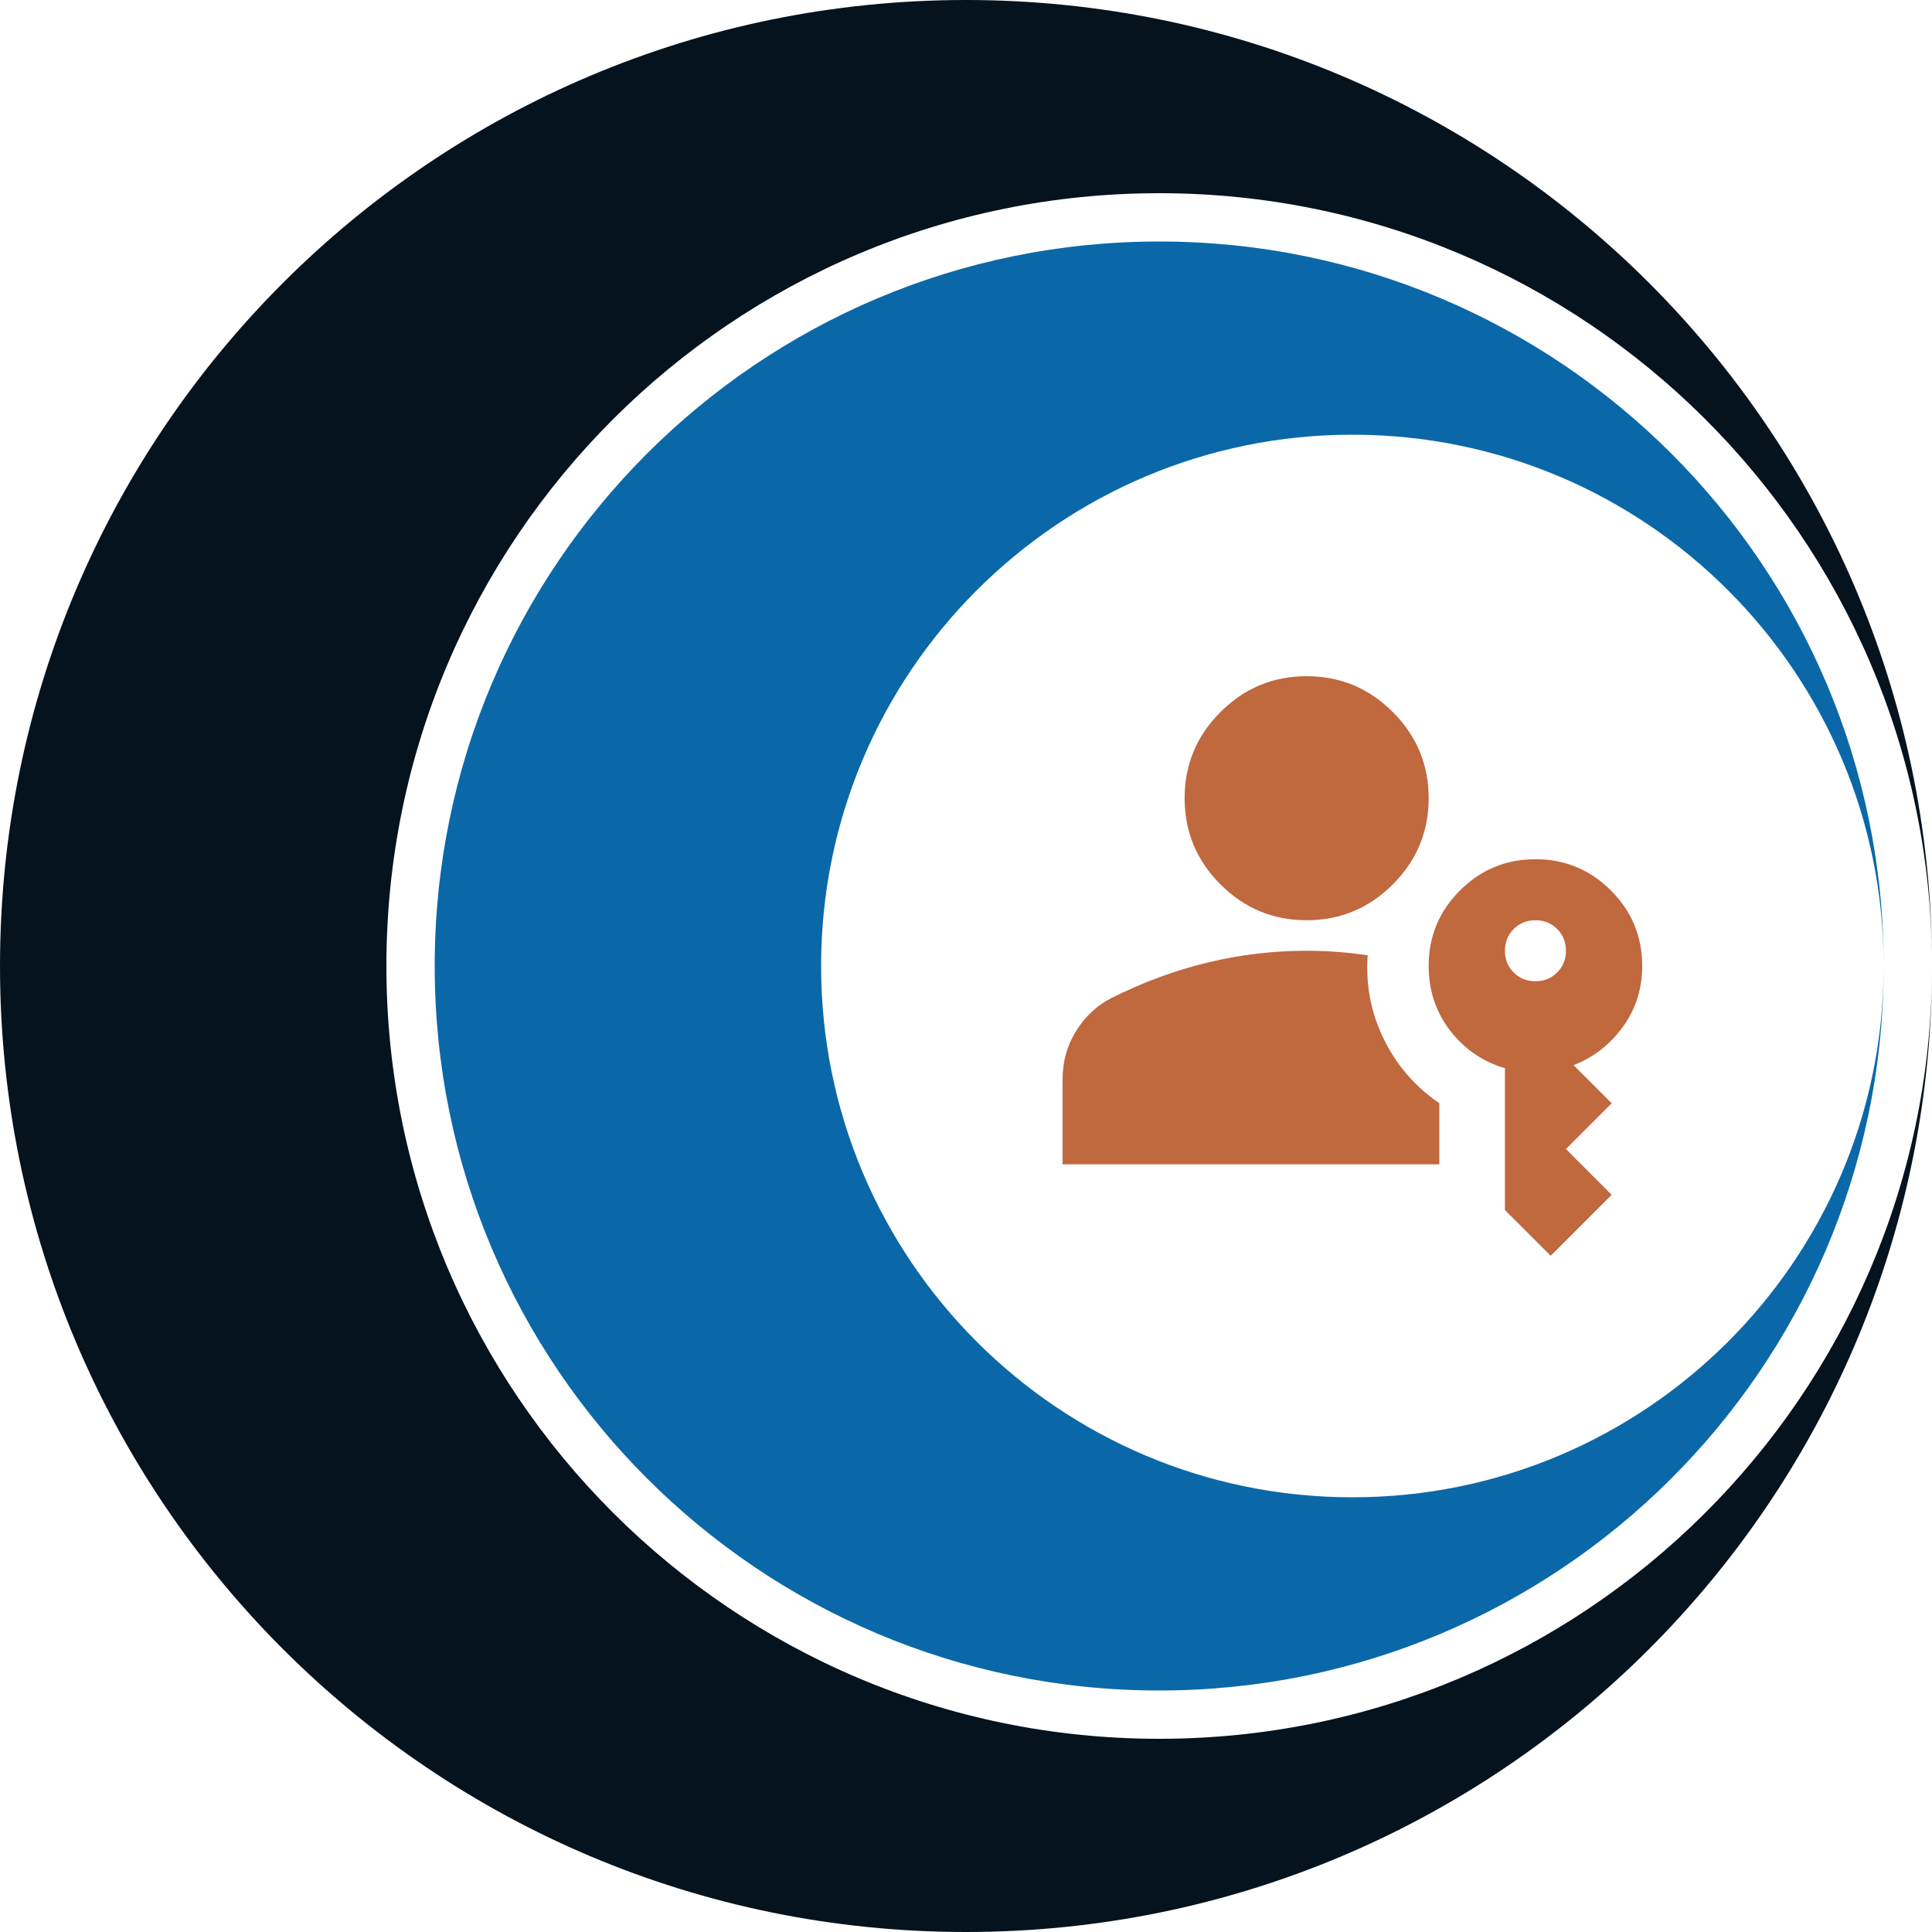
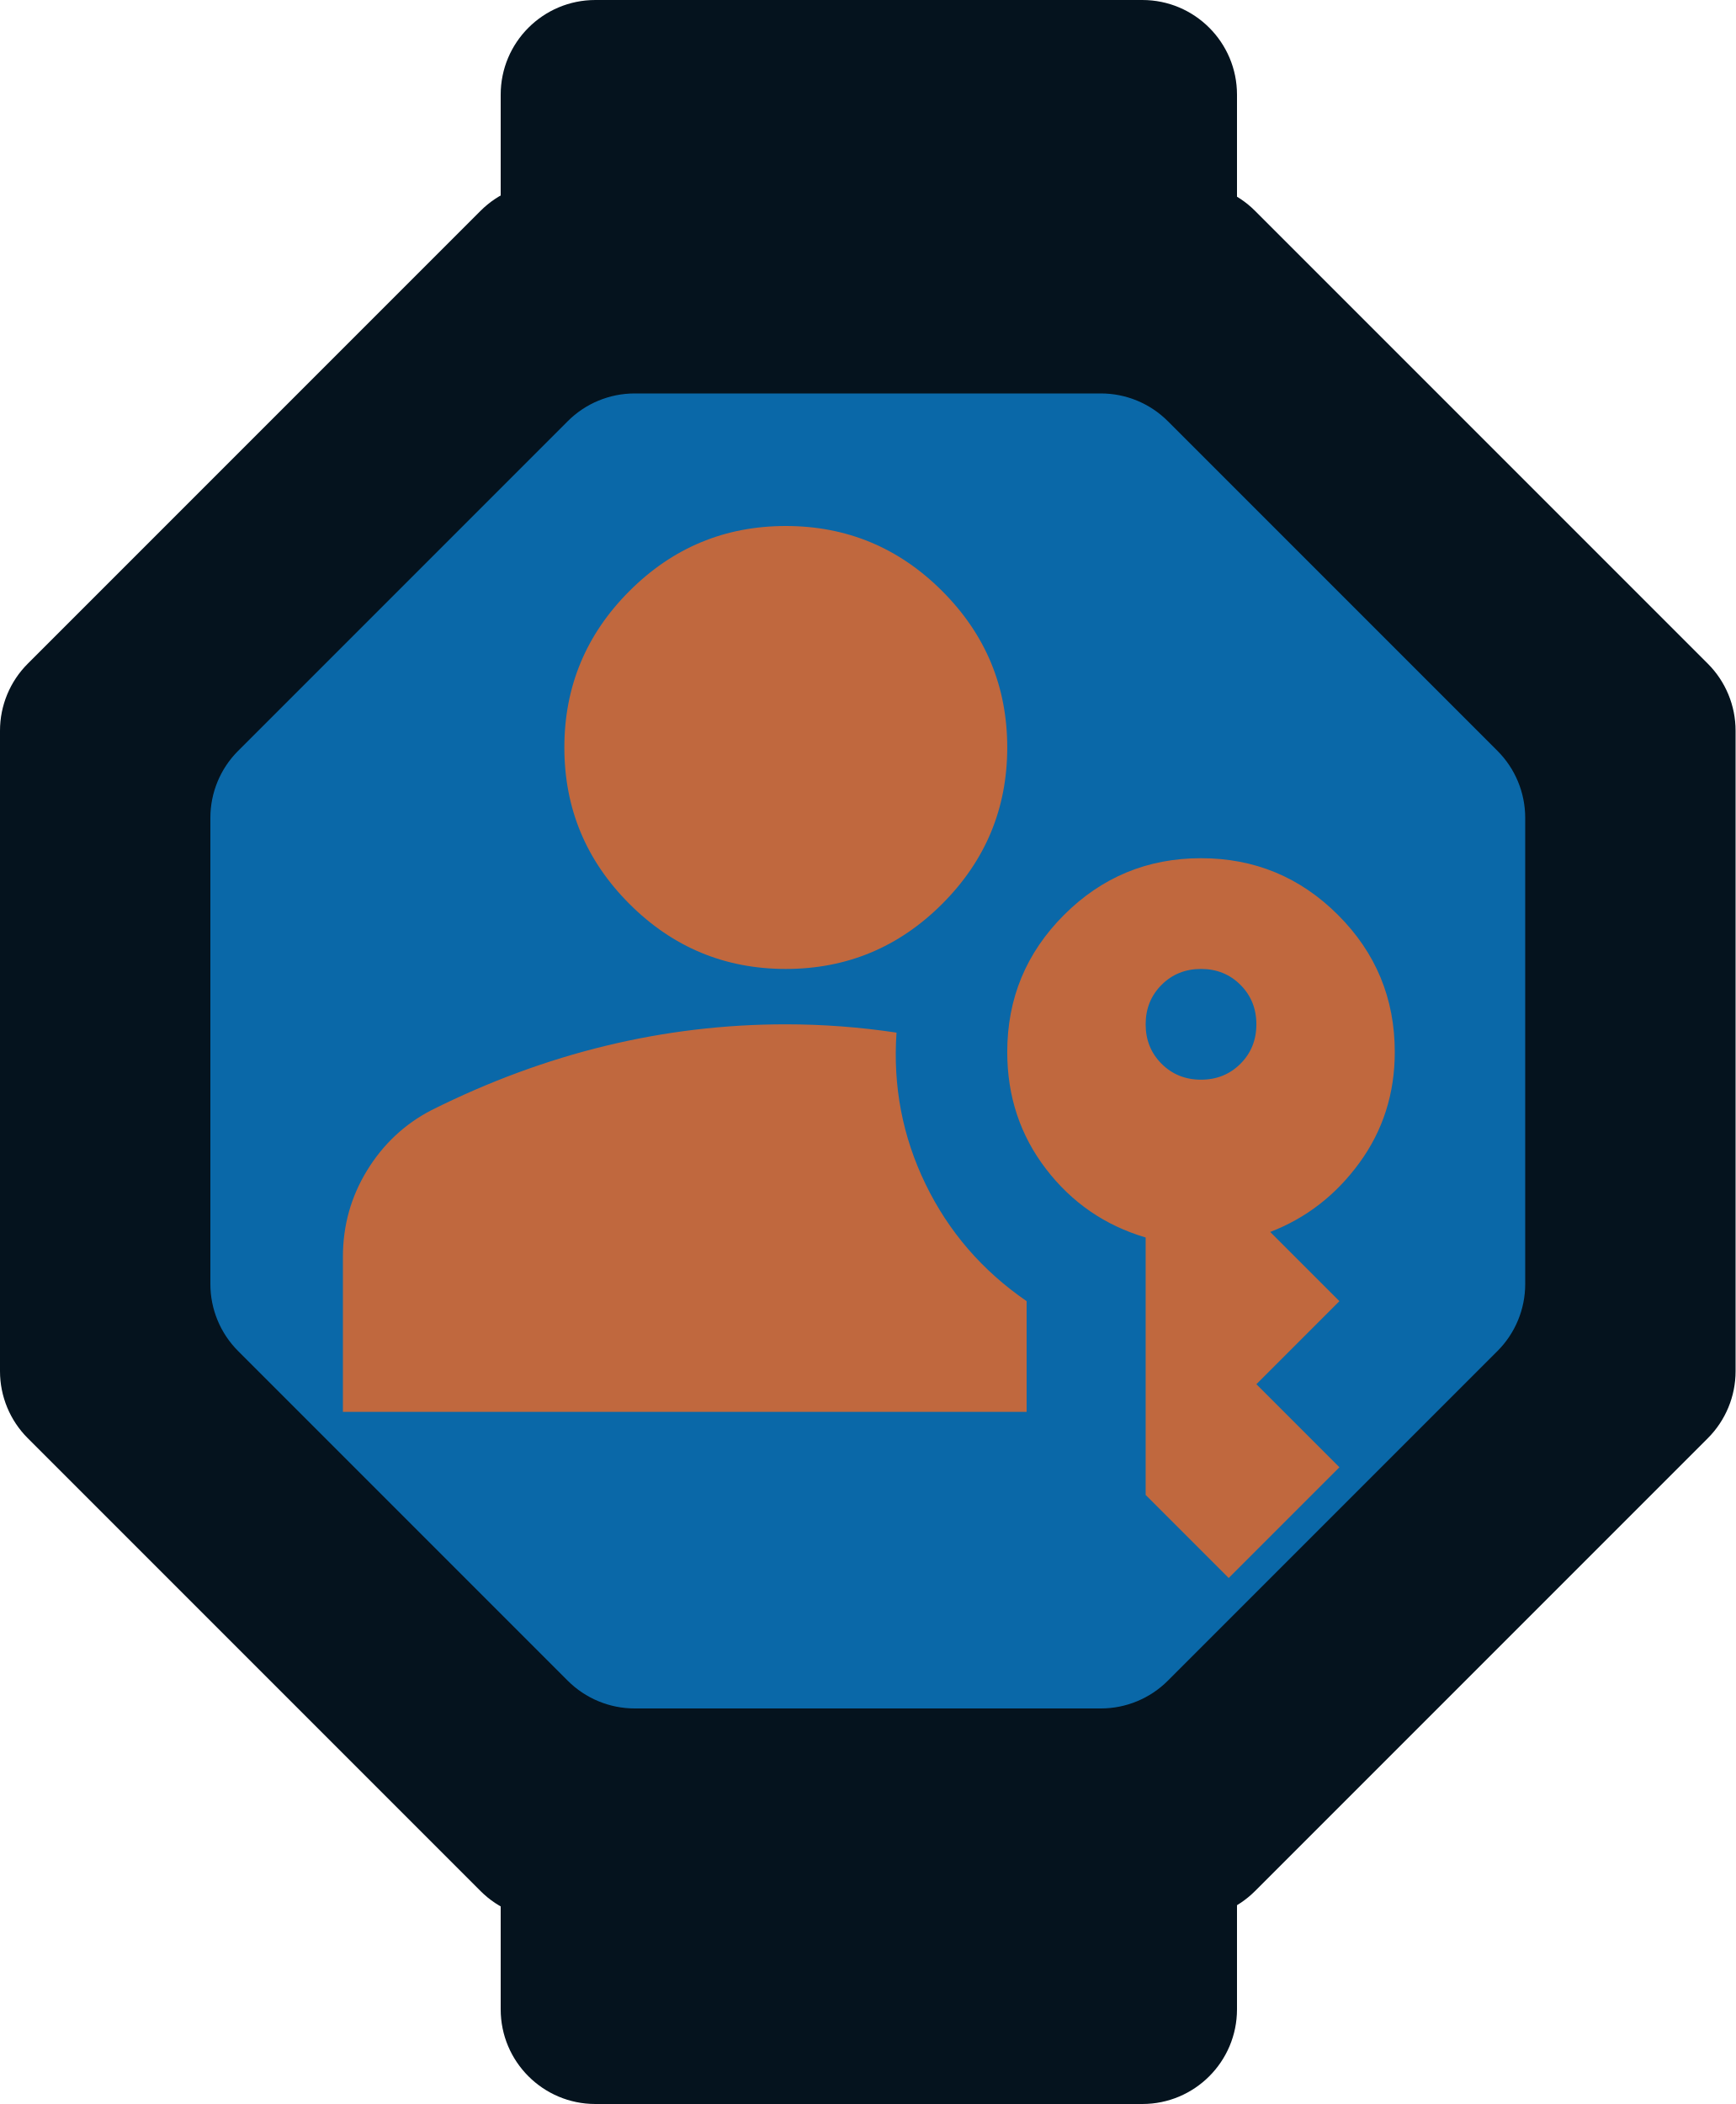
- <svg xmlns="http://www.w3.org/2000/svg" width="1000" height="1000" viewBox="0 0 1000 1000" fill="none">
-   <path d="M999.991 497.412C998.599 277.689 820.051 100 600 100C379.086 100 200 279.086 200 500C200 720.914 379.086 900 600 900C820.051 900 998.601 722.31 999.992 502.587L999.99 503.233C998.251 777.888 775.064 1000 500 1000C223.858 1000 0 776.142 0 500C0 223.858 223.858 0 500 0C775.279 0 998.598 222.46 999.991 497.412Z" fill="#05131E" />
-   <path d="M600 125C807.107 125 975 292.893 975 500C975 348.122 851.878 225 700 225C548.122 225 425 348.122 425 500C425 651.878 548.122 775 700 775C851.285 775 974.038 652.838 974.994 501.778L974.992 502.425C973.688 708.416 806.298 875 600 875C392.893 875 225 707.107 225 500C225 292.893 392.893 125 600 125Z" fill="#0A68A8" />
-   <path d="M550 602.632V558.421C550 549.474 552.303 541.25 556.908 533.75C561.513 526.25 567.632 520.526 575.263 516.579C591.579 508.421 608.158 502.303 625 498.224C641.842 494.145 658.947 492.105 676.316 492.105C681.579 492.105 686.842 492.303 692.105 492.697C697.368 493.092 702.632 493.684 707.895 494.474C706.842 509.737 709.605 524.145 716.184 537.697C722.763 551.25 732.368 562.368 745 571.053V602.632H550ZM802.632 650L778.947 626.316V552.895C767.368 549.474 757.895 542.961 750.526 533.355C743.158 523.75 739.474 512.632 739.474 500C739.474 484.737 744.868 471.711 755.658 460.921C766.447 450.132 779.474 444.737 794.737 444.737C810 444.737 823.026 450.132 833.816 460.921C844.605 471.711 850 484.737 850 500C850 511.842 846.645 522.368 839.934 531.579C833.224 540.789 824.737 547.368 814.474 551.316L834.211 571.053L810.526 594.737L834.211 618.421L802.632 650ZM676.316 476.316C658.947 476.316 644.079 470.132 631.711 457.763C619.342 445.395 613.158 430.526 613.158 413.158C613.158 395.789 619.342 380.921 631.711 368.553C644.079 356.184 658.947 350 676.316 350C693.684 350 708.553 356.184 720.921 368.553C733.289 380.921 739.474 395.789 739.474 413.158C739.474 430.526 733.289 445.395 720.921 457.763C708.553 470.132 693.684 476.316 676.316 476.316ZM805.987 503.355C809.013 500.329 810.526 496.579 810.526 492.105C810.526 487.632 809.013 483.882 805.987 480.855C802.961 477.829 799.211 476.316 794.737 476.316C790.263 476.316 786.513 477.829 783.487 480.855C780.461 483.882 778.947 487.632 778.947 492.105C778.947 496.579 780.461 500.329 783.487 503.355C786.513 506.382 790.263 507.895 794.737 507.895C799.211 507.895 802.961 506.382 805.987 503.355Z" fill="#C0683E" />
+ <svg xmlns="http://www.w3.org/2000/svg" width="825" height="1000" viewBox="0 0 825 1000" fill="none">
+   <rect x="238" width="350" height="1000" rx="45" fill="#05131E" />
+   <path d="M228.457 100.18C236.896 91.741 248.342 87 260.277 87L564.724 87C576.658 87 588.104 91.741 596.543 100.18L811.82 315.457C820.259 323.896 825 335.342 825 347.277V651.724C825 663.658 820.259 675.104 811.82 683.543L596.543 898.82C588.104 907.259 576.658 912 564.724 912H260.277C248.342 912 236.896 907.259 228.457 898.82L13.18 683.543C4.741 675.104 1.59964e-06 663.658 1.54265e-06 651.724L8.89991e-08 347.277C3.20139e-08 335.342 4.741 323.896 13.18 315.457L228.457 100.18Z" fill="#05131E" />
+   <path d="M269.878 200.18C278.317 191.741 289.763 187 301.698 187L523.302 187C535.237 187 546.683 191.741 555.122 200.18L711.82 356.878C720.259 365.317 725 376.763 725 388.698V610.302C725 622.237 720.259 633.683 711.82 642.122L555.122 798.82C546.683 807.259 535.237 812 523.302 812H301.698C289.763 812 278.317 807.259 269.878 798.82L113.18 642.122C104.741 633.683 100 622.237 100 610.302L100 388.698C100 376.763 104.741 365.317 113.18 356.878L269.878 200.18Z" fill="#0A68A8" />
+   <path d="M163 671.053V597.368C163 582.456 166.838 568.75 174.513 556.25C182.189 543.75 192.386 534.211 205.105 527.632C232.298 514.035 259.93 503.838 288 497.039C316.07 490.241 344.579 486.842 373.526 486.842C382.298 486.842 391.07 487.171 399.842 487.829C408.614 488.487 417.386 489.474 426.158 490.789C424.404 516.228 429.009 540.241 439.974 562.829C450.939 585.417 466.947 603.947 488 618.421V671.053H163ZM584.053 750L544.579 710.526V588.158C525.281 582.456 509.491 571.601 497.211 555.592C484.93 539.583 478.789 521.053 478.789 500C478.789 474.561 487.781 452.851 505.763 434.868C523.746 416.886 545.456 407.895 570.895 407.895C596.333 407.895 618.044 416.886 636.026 434.868C654.009 452.851 663 474.561 663 500C663 519.737 657.408 537.281 646.224 552.632C635.039 567.982 620.895 578.947 603.789 585.526L636.684 618.421L597.211 657.895L636.684 697.368L584.053 750ZM373.526 460.526C344.579 460.526 319.798 450.219 299.184 429.605C278.57 408.991 268.263 384.211 268.263 355.263C268.263 326.316 278.57 301.535 299.184 280.921C319.798 260.307 344.579 250 373.526 250C402.474 250 427.254 260.307 447.868 280.921C468.482 301.535 478.789 326.316 478.789 355.263C478.789 384.211 468.482 408.991 447.868 429.605C427.254 450.219 402.474 460.526 373.526 460.526ZM589.645 505.592C594.689 500.548 597.211 494.298 597.211 486.842C597.211 479.386 594.689 473.136 589.645 468.092C584.601 463.048 578.351 460.526 570.895 460.526C563.439 460.526 557.189 463.048 552.145 468.092C547.101 473.136 544.579 479.386 544.579 486.842C544.579 494.298 547.101 500.548 552.145 505.592C557.189 510.636 563.439 513.158 570.895 513.158C578.351 513.158 584.601 510.636 589.645 505.592Z" fill="#C0683E" />
</svg>
